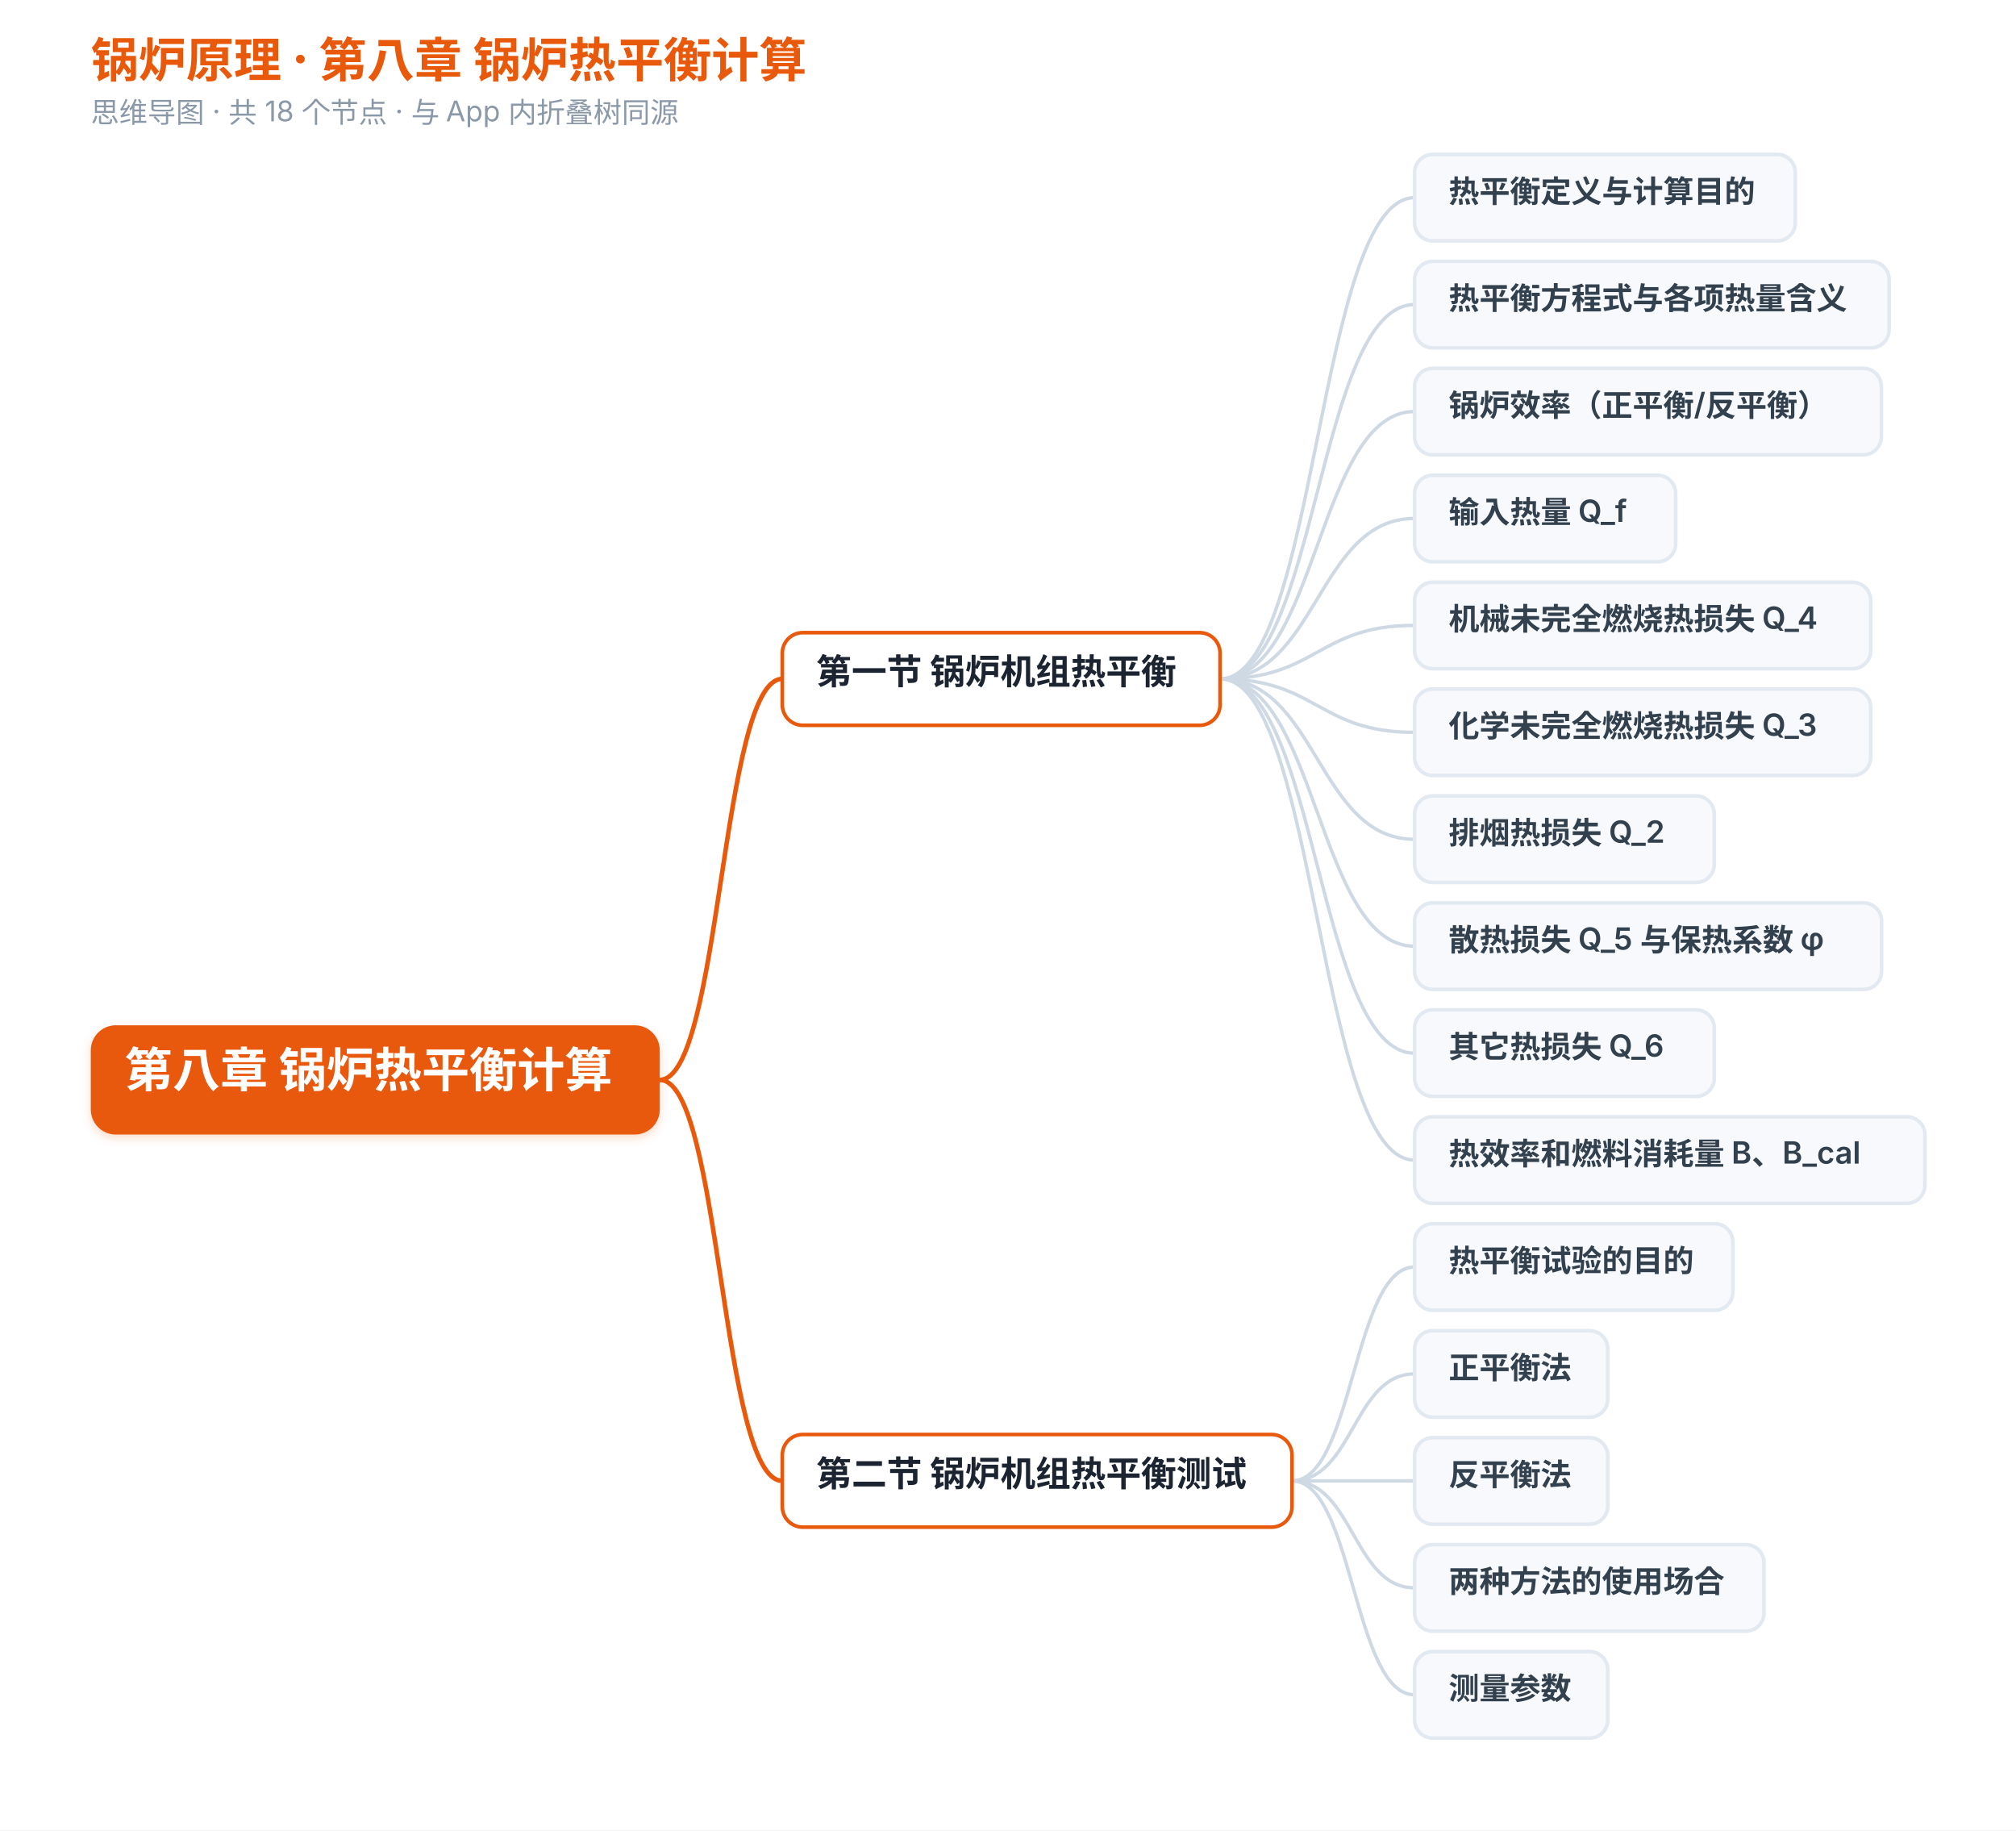
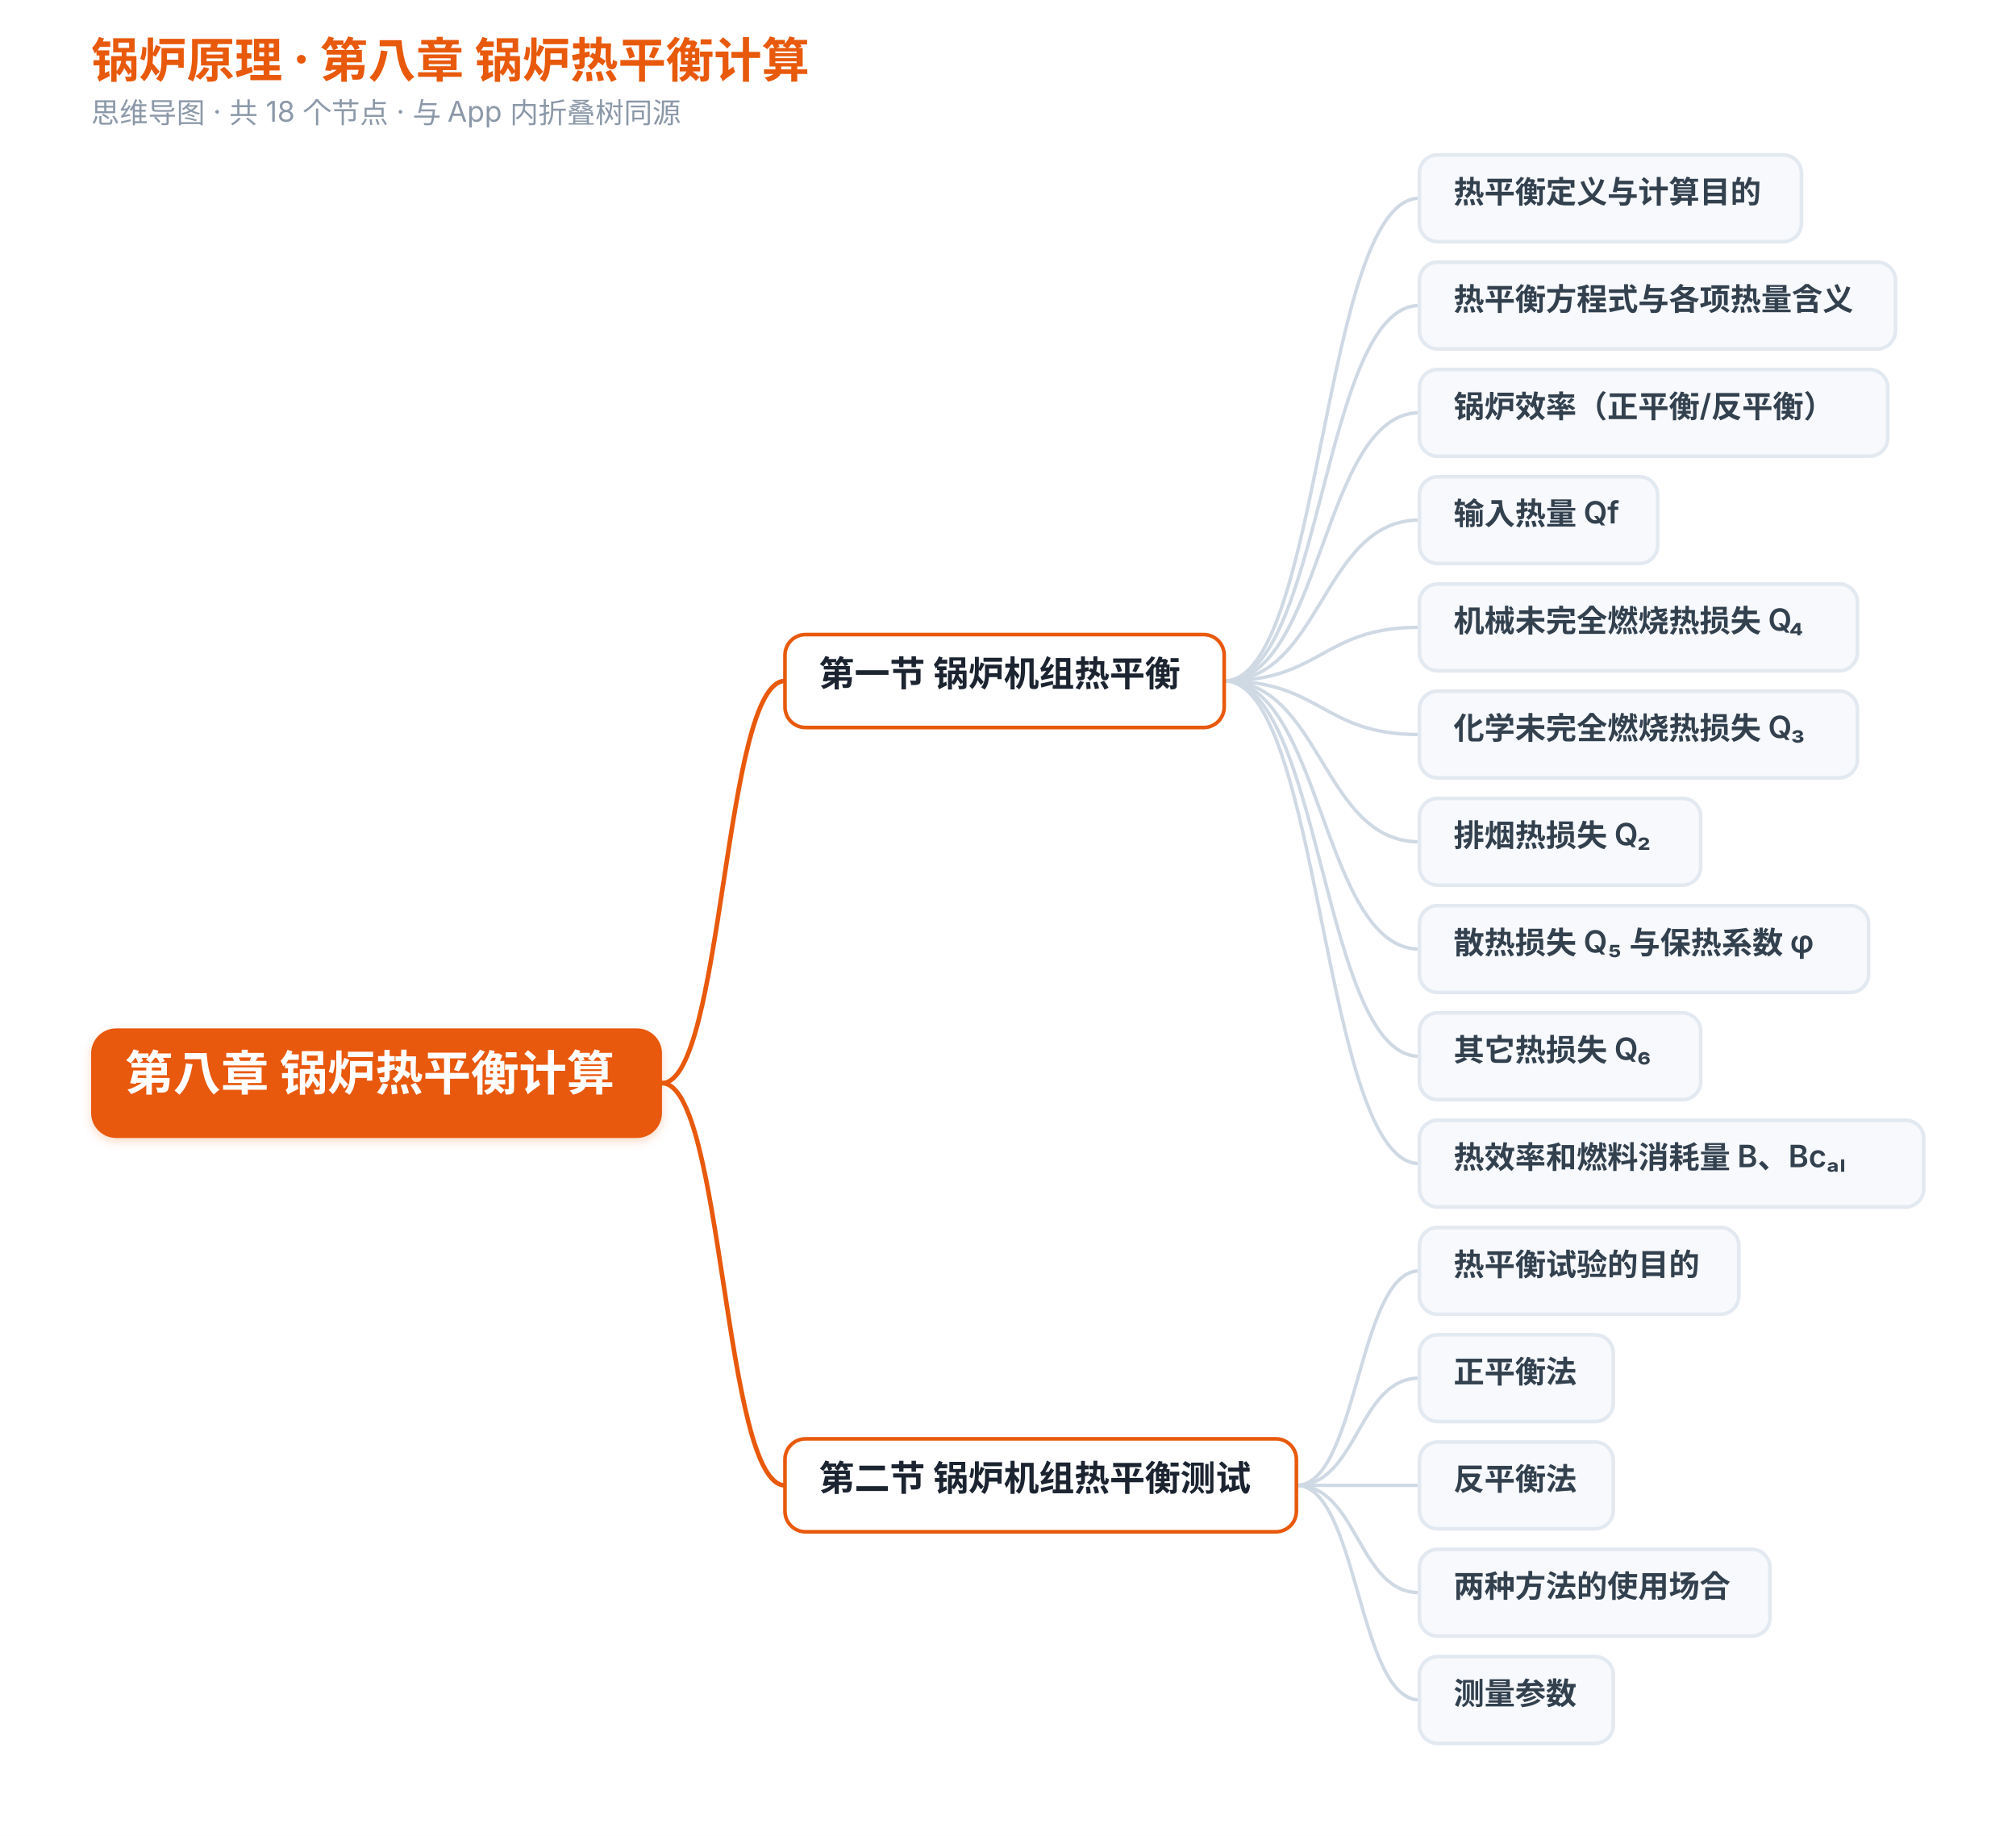
- <svg xmlns="http://www.w3.org/2000/svg" viewBox="0 0 888 806" width="888" height="806">
+ <svg xmlns="http://www.w3.org/2000/svg" viewBox="0 0 885 806" width="885" height="806">
  <defs>
    <filter id="sh" x="-20%" y="-20%" width="140%" height="140%">
      <feDropShadow dx="0" dy="1.5" stdDeviation="2" flood-color="#e8590c" flood-opacity="0.22" />
    </filter>
  </defs>
  <rect width="100%" height="100%" fill="#ffffff" />
  <g font-family="-apple-system,BlinkMacSystemFont,'Segoe UI','Microsoft YaHei','PingFang SC',sans-serif">
    <text x="40" y="34" font-size="21" font-weight="800" fill="#e8590c">锅炉原理 · 第八章 锅炉热平衡计算</text>
    <text x="40" y="54" font-size="12.5" fill="#8b98a8">思维导图 · 共 18 个节点 · 与 App 内折叠树同源</text>
    <path d="M290.626,475.538 C317.626,475.538 317.626,298.95 344.626,298.95" fill="none" stroke="#e8590c" stroke-width="2" stroke-linecap="round" />
    <path d="M290.626,475.538 C317.626,475.538 317.626,652.125 344.626,652.125" fill="none" stroke="#e8590c" stroke-width="2" stroke-linecap="round" />
    <path d="M537.469,298.95 C580.279,298.95 580.279,87.045 623.089,87.045" fill="none" stroke="#cfd9e4" stroke-width="1.5" stroke-linecap="round" />
    <path d="M537.469,298.95 C580.279,298.95 580.279,134.135 623.089,134.135" fill="none" stroke="#cfd9e4" stroke-width="1.5" stroke-linecap="round" />
    <path d="M537.469,298.95 C580.279,298.95 580.279,181.225 623.089,181.225" fill="none" stroke="#cfd9e4" stroke-width="1.5" stroke-linecap="round" />
    <path d="M537.469,298.95 C580.279,298.95 580.279,228.315 623.089,228.315" fill="none" stroke="#cfd9e4" stroke-width="1.5" stroke-linecap="round" />
    <path d="M537.469,298.95 C580.279,298.95 580.279,275.405 623.089,275.405" fill="none" stroke="#cfd9e4" stroke-width="1.5" stroke-linecap="round" />
    <path d="M537.469,298.95 C580.279,298.95 580.279,322.495 623.089,322.495" fill="none" stroke="#cfd9e4" stroke-width="1.5" stroke-linecap="round" />
    <path d="M537.469,298.95 C580.279,298.95 580.279,369.585 623.089,369.585" fill="none" stroke="#cfd9e4" stroke-width="1.5" stroke-linecap="round" />
    <path d="M537.469,298.95 C580.279,298.95 580.279,416.675 623.089,416.675" fill="none" stroke="#cfd9e4" stroke-width="1.5" stroke-linecap="round" />
    <path d="M537.469,298.95 C580.279,298.95 580.279,463.765 623.089,463.765" fill="none" stroke="#cfd9e4" stroke-width="1.5" stroke-linecap="round" />
    <path d="M537.469,298.95 C580.279,298.95 580.279,510.855 623.089,510.855" fill="none" stroke="#cfd9e4" stroke-width="1.5" stroke-linecap="round" />
    <path d="M569.089,652.125 C596.089,652.125 596.089,557.945 623.089,557.945" fill="none" stroke="#cfd9e4" stroke-width="1.5" stroke-linecap="round" />
    <path d="M569.089,652.125 C596.089,652.125 596.089,605.035 623.089,605.035" fill="none" stroke="#cfd9e4" stroke-width="1.5" stroke-linecap="round" />
    <path d="M569.089,652.125 C596.089,652.125 596.089,652.125 623.089,652.125" fill="none" stroke="#cfd9e4" stroke-width="1.5" stroke-linecap="round" />
    <path d="M569.089,652.125 C596.089,652.125 596.089,699.215 623.089,699.215" fill="none" stroke="#cfd9e4" stroke-width="1.5" stroke-linecap="round" />
    <path d="M569.089,652.125 C596.089,652.125 596.089,746.305 623.089,746.305" fill="none" stroke="#cfd9e4" stroke-width="1.5" stroke-linecap="round" />
    <rect x="40.0" y="451.5" width="250.6" height="48.1" rx="11" fill="#e8590c" stroke="none" filter="url(#sh)" />
    <text x="55.0" y="478.7" font-size="21" font-weight="700" fill="#ffffff" xml:space="preserve">第八章 锅炉热平衡计算</text>
    <rect x="344.6" y="278.6" width="192.8" height="40.8" rx="9" fill="#ffffff" stroke="#e8590c" stroke-width="1.6" />
    <text x="359.6" y="301.3" font-size="15.5" font-weight="700" fill="#1b2430" xml:space="preserve">第一节 锅炉机组热平衡</text>
    <rect x="623.1" y="68.0" width="167.7" height="38.1" rx="8" fill="#f7f9fc" stroke="#e3e9f0" stroke-width="1.6" />
    <text x="638.1" y="89.1" font-size="13.5" font-weight="600" fill="#33414f" xml:space="preserve">热平衡定义与计算目的</text>
    <rect x="623.1" y="115.1" width="209.0" height="38.1" rx="8" fill="#f7f9fc" stroke="#e3e9f0" stroke-width="1.6" />
    <text x="638.1" y="136.2" font-size="13.5" font-weight="600" fill="#33414f" xml:space="preserve">热平衡方程式与各项热量含义</text>
    <rect x="623.1" y="162.2" width="205.6" height="38.1" rx="8" fill="#f7f9fc" stroke="#e3e9f0" stroke-width="1.6" />
    <text x="638.1" y="183.3" font-size="13.5" font-weight="600" fill="#33414f" xml:space="preserve">锅炉效率（正平衡/反平衡）</text>
-     <rect x="623.1" y="209.3" width="115.0" height="38.1" rx="8" fill="#f7f9fc" stroke="#e3e9f0" stroke-width="1.6" />
-     <text x="638.1" y="230.3" font-size="13.5" font-weight="600" fill="#33414f" xml:space="preserve">输入热量 Q_f</text>
-     <rect x="623.1" y="256.4" width="200.9" height="38.1" rx="8" fill="#f7f9fc" stroke="#e3e9f0" stroke-width="1.6" />
-     <text x="638.1" y="277.4" font-size="13.5" font-weight="600" fill="#33414f" xml:space="preserve">机械未完全燃烧热损失 Q_4</text>
-     <rect x="623.1" y="303.4" width="200.9" height="38.1" rx="8" fill="#f7f9fc" stroke="#e3e9f0" stroke-width="1.6" />
-     <text x="638.1" y="324.5" font-size="13.5" font-weight="600" fill="#33414f" xml:space="preserve">化学未完全燃烧热损失 Q_3</text>
-     <rect x="623.1" y="350.5" width="132.0" height="38.1" rx="8" fill="#f7f9fc" stroke="#e3e9f0" stroke-width="1.6" />
-     <text x="638.1" y="371.6" font-size="13.5" font-weight="600" fill="#33414f" xml:space="preserve">排烟热损失 Q_2</text>
-     <rect x="623.1" y="397.6" width="205.7" height="38.1" rx="8" fill="#f7f9fc" stroke="#e3e9f0" stroke-width="1.6" />
-     <text x="638.1" y="418.7" font-size="13.5" font-weight="600" fill="#33414f" xml:space="preserve">散热损失 Q_5 与保热系数 φ</text>
-     <rect x="623.1" y="444.7" width="132.0" height="38.1" rx="8" fill="#f7f9fc" stroke="#e3e9f0" stroke-width="1.6" />
-     <text x="638.1" y="465.8" font-size="13.5" font-weight="600" fill="#33414f" xml:space="preserve">其它热损失 Q_6</text>
-     <rect x="623.1" y="491.8" width="224.8" height="38.1" rx="8" fill="#f7f9fc" stroke="#e3e9f0" stroke-width="1.6" />
-     <text x="638.1" y="512.9" font-size="13.5" font-weight="600" fill="#33414f" xml:space="preserve">热效率和燃料消耗量 B、B_cal</text>
+     <rect x="623.1" y="209.3" width="104.6" height="38.1" rx="8" fill="#f7f9fc" stroke="#e3e9f0" stroke-width="1.6" />
+     <text x="638.1" y="230.3" font-size="13.5" font-weight="600" fill="#33414f" xml:space="preserve">输入热量 Qf</text>
+     <rect x="623.1" y="256.4" width="192.3" height="38.1" rx="8" fill="#f7f9fc" stroke="#e3e9f0" stroke-width="1.6" />
+     <text x="638.1" y="277.4" font-size="13.5" font-weight="600" fill="#33414f" xml:space="preserve">机械未完全燃烧热损失 Q₄</text>
+     <rect x="623.1" y="303.4" width="192.3" height="38.1" rx="8" fill="#f7f9fc" stroke="#e3e9f0" stroke-width="1.6" />
+     <text x="638.1" y="324.5" font-size="13.5" font-weight="600" fill="#33414f" xml:space="preserve">化学未完全燃烧热损失 Q₃</text>
+     <rect x="623.1" y="350.5" width="123.5" height="38.1" rx="8" fill="#f7f9fc" stroke="#e3e9f0" stroke-width="1.6" />
+     <text x="638.1" y="371.6" font-size="13.5" font-weight="600" fill="#33414f" xml:space="preserve">排烟热损失 Q₂</text>
+     <rect x="623.1" y="397.6" width="197.2" height="38.1" rx="8" fill="#f7f9fc" stroke="#e3e9f0" stroke-width="1.6" />
+     <text x="638.1" y="418.7" font-size="13.5" font-weight="600" fill="#33414f" xml:space="preserve">散热损失 Q₅ 与保热系数 φ</text>
+     <rect x="623.1" y="444.7" width="123.5" height="38.1" rx="8" fill="#f7f9fc" stroke="#e3e9f0" stroke-width="1.6" />
+     <text x="638.1" y="465.8" font-size="13.5" font-weight="600" fill="#33414f" xml:space="preserve">其它热损失 Q₆</text>
+     <rect x="623.1" y="491.8" width="221.4" height="38.1" rx="8" fill="#f7f9fc" stroke="#e3e9f0" stroke-width="1.6" />
+     <text x="638.1" y="512.9" font-size="13.5" font-weight="600" fill="#33414f" xml:space="preserve">热效率和燃料消耗量 B、Bcₐₗ</text>
    <rect x="344.6" y="631.7" width="224.5" height="40.8" rx="9" fill="#ffffff" stroke="#e8590c" stroke-width="1.6" />
    <text x="359.6" y="654.5" font-size="15.5" font-weight="700" fill="#1b2430" xml:space="preserve">第二节 锅炉机组热平衡测试</text>
    <rect x="623.1" y="538.9" width="140.2" height="38.1" rx="8" fill="#f7f9fc" stroke="#e3e9f0" stroke-width="1.6" />
    <text x="638.1" y="560.0" font-size="13.5" font-weight="600" fill="#33414f" xml:space="preserve">热平衡试验的目的</text>
    <rect x="623.1" y="586.0" width="85.1" height="38.1" rx="8" fill="#f7f9fc" stroke="#e3e9f0" stroke-width="1.6" />
    <text x="638.1" y="607.1" font-size="13.5" font-weight="600" fill="#33414f" xml:space="preserve">正平衡法</text>
    <rect x="623.1" y="633.1" width="85.1" height="38.1" rx="8" fill="#f7f9fc" stroke="#e3e9f0" stroke-width="1.6" />
    <text x="638.1" y="654.2" font-size="13.5" font-weight="600" fill="#33414f" xml:space="preserve">反平衡法</text>
    <rect x="623.1" y="680.2" width="153.9" height="38.1" rx="8" fill="#f7f9fc" stroke="#e3e9f0" stroke-width="1.6" />
    <text x="638.1" y="701.2" font-size="13.5" font-weight="600" fill="#33414f" xml:space="preserve">两种方法的使用场合</text>
    <rect x="623.1" y="727.3" width="85.1" height="38.1" rx="8" fill="#f7f9fc" stroke="#e3e9f0" stroke-width="1.6" />
    <text x="638.1" y="748.3" font-size="13.5" font-weight="600" fill="#33414f" xml:space="preserve">测量参数</text>
  </g>
</svg>
